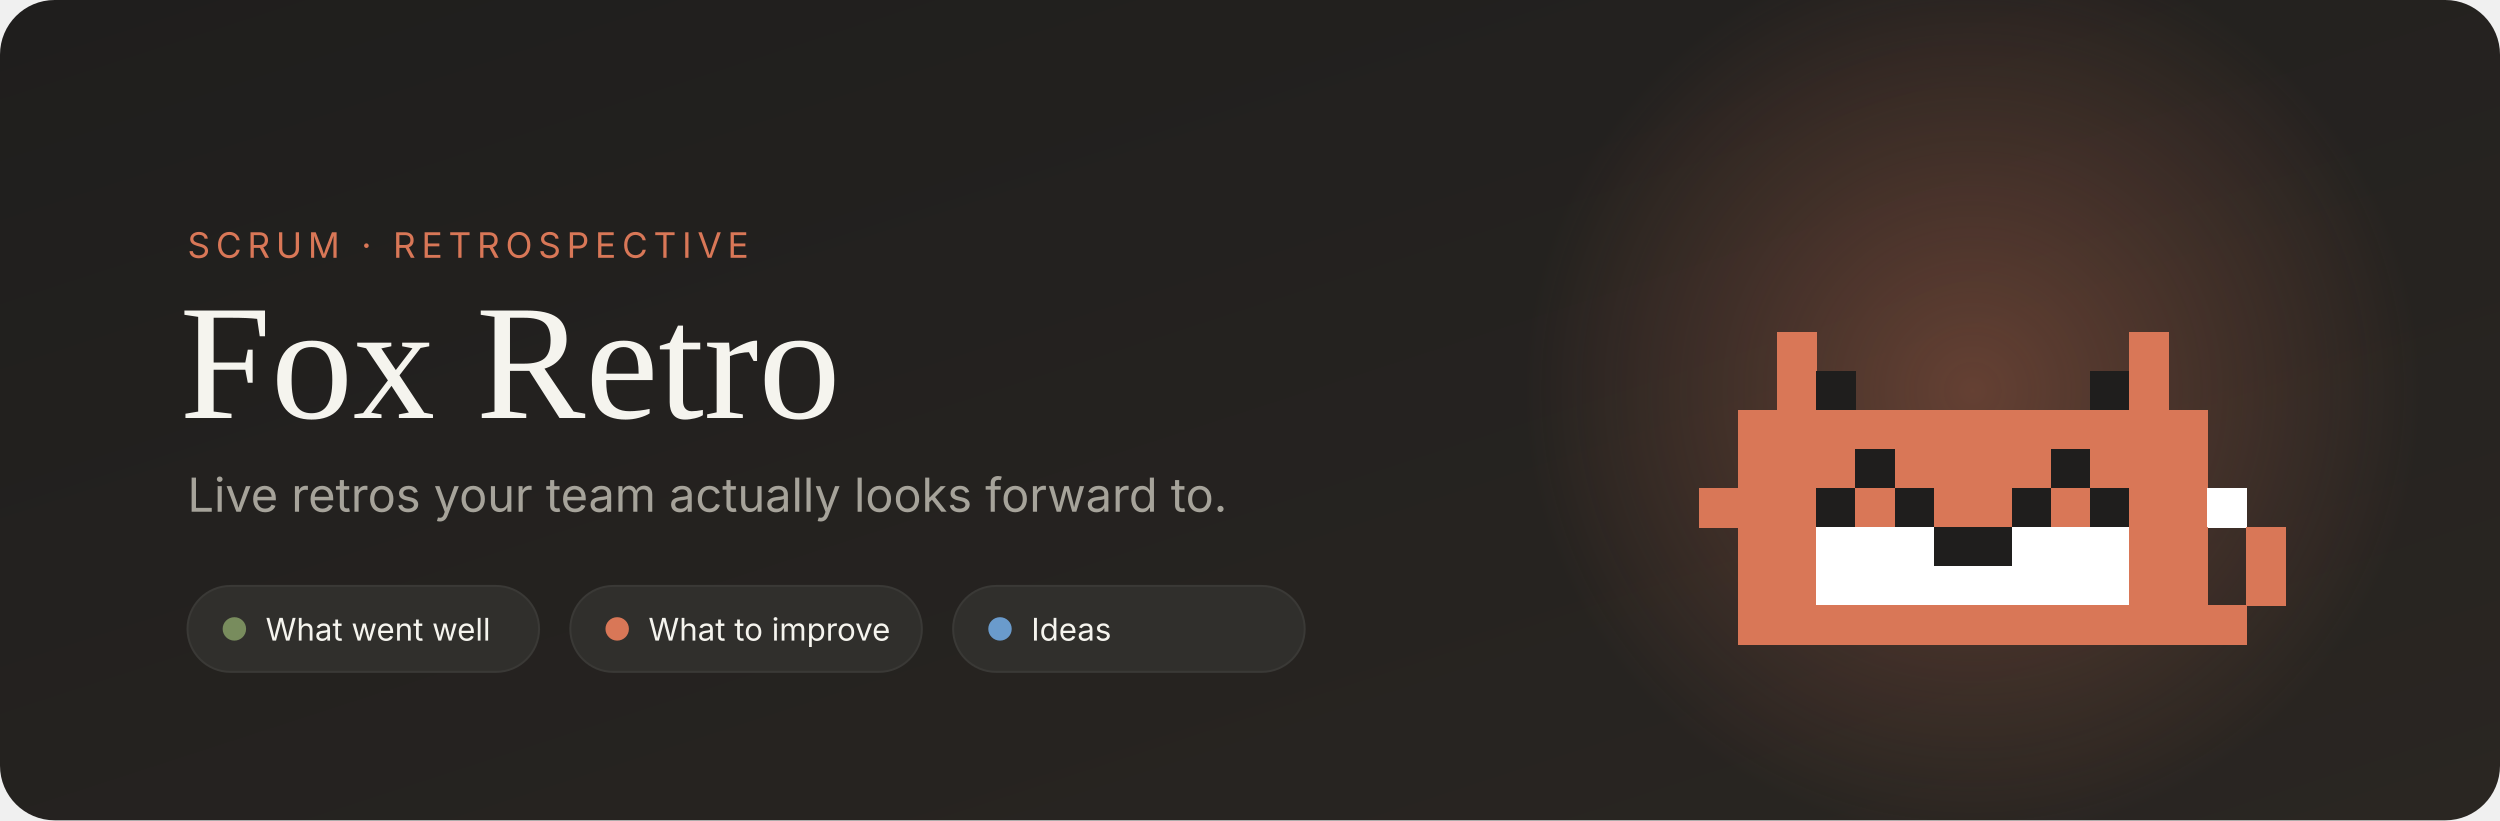
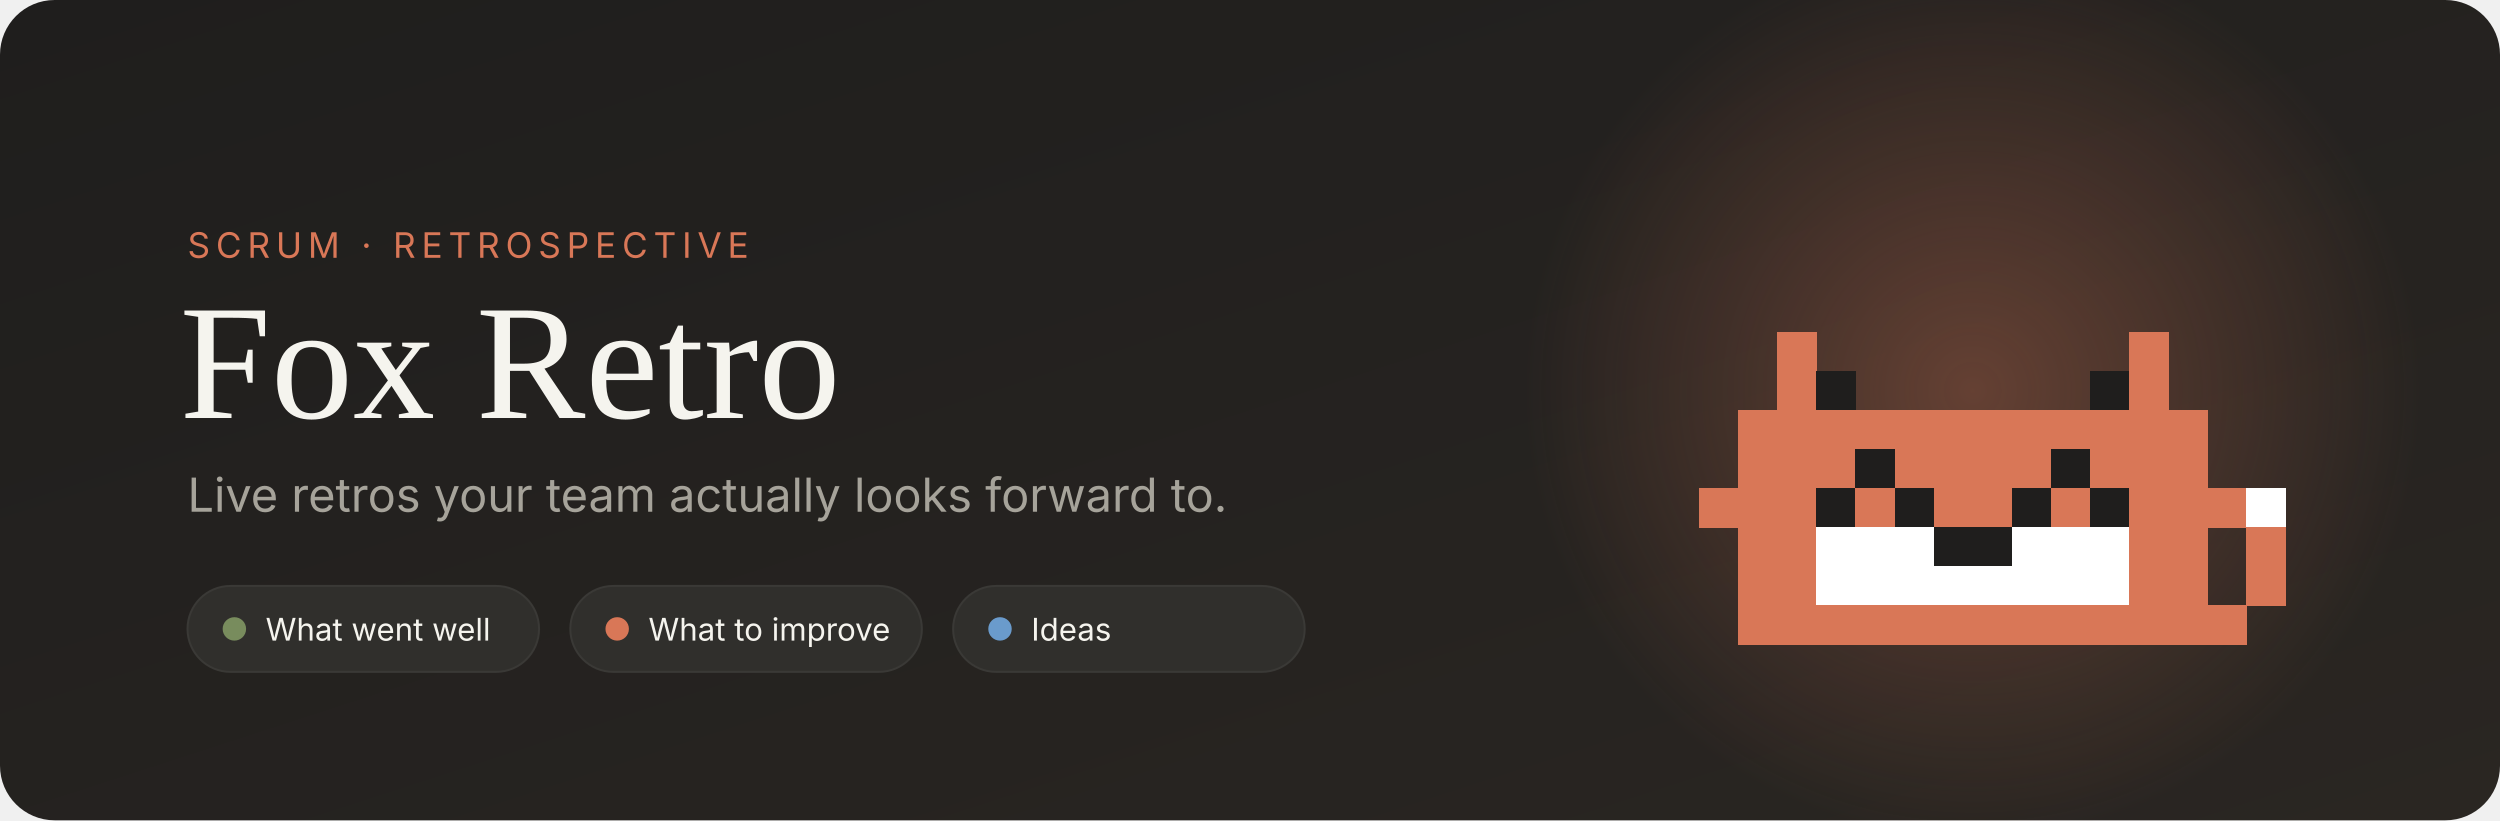
<svg xmlns="http://www.w3.org/2000/svg" width="1280" height="420" viewBox="0 0 1280 420">
  <defs>
    <linearGradient id="bg" x1="0" y1="0" x2="1" y2="1">
      <stop offset="0" stop-color="#1F1E1D" />
      <stop offset="1" stop-color="#2A2622" />
    </linearGradient>
    <radialGradient id="glow" cx="0.5" cy="0.5" r="0.5">
      <stop offset="0" stop-color="#D97757" stop-opacity="0.35" />
      <stop offset="1" stop-color="#D97757" stop-opacity="0" />
    </radialGradient>
  </defs>
  <rect width="1280" height="420" rx="28" fill="url(#bg)" />
  <circle cx="1010" cy="200" r="230" fill="url(#glow)" />
  <text x="96" y="132" font-family="Inter, Segoe UI, Helvetica, Arial, sans-serif" font-size="18" letter-spacing="3" fill="#D97757">SCRUM · RETROSPECTIVE</text>
  <text x="92" y="214" font-family="Georgia, 'Times New Roman', serif" font-size="84" fill="#F5F4EE">Fox Retro</text>
  <text x="96" y="262" font-family="Inter, Segoe UI, Helvetica, Arial, sans-serif" font-size="24" fill="#A6A39A">Live retros your team actually looks forward to.</text>
  <g transform="translate(96 300)">
    <rect width="180" height="44" rx="22" fill="#302F2C" stroke="#3A3936" />
    <circle cx="24" cy="22" r="6" fill="#788C5D" />
    <text x="40" y="28" font-family="Inter, Segoe UI, Helvetica, Arial, sans-serif" font-size="16" fill="#F5F4EE">What went well</text>
  </g>
  <g transform="translate(292 300)">
    <rect width="180" height="44" rx="22" fill="#302F2C" stroke="#3A3936" />
    <circle cx="24" cy="22" r="6" fill="#D97757" />
    <text x="40" y="28" font-family="Inter, Segoe UI, Helvetica, Arial, sans-serif" font-size="16" fill="#F5F4EE">What to improve</text>
  </g>
  <g transform="translate(488 300)">
    <rect width="180" height="44" rx="22" fill="#302F2C" stroke="#3A3936" />
    <circle cx="24" cy="22" r="6" fill="#6A9BCC" />
    <text x="40" y="28" font-family="Inter, Segoe UI, Helvetica, Arial, sans-serif" font-size="16" fill="#F5F4EE">Ideas</text>
  </g>
  <g transform="translate(850 90) scale(20)" shape-rendering="crispEdges">
    <g id="bdark0" display="inline">
      <rect x="3" y="4" width="1.02" height="1.02" fill="#D97757" />
      <rect x="12" y="4" width="1.02" height="1.02" fill="#D97757" />
      <rect x="3" y="5" width="1.02" height="1.02" fill="#D97757" />
      <rect x="4" y="5" width="1.02" height="1.02" fill="#1F1E1D" />
      <rect x="11" y="5" width="1.02" height="1.02" fill="#1F1E1D" />
      <rect x="12" y="5" width="1.02" height="1.02" fill="#D97757" />
      <rect x="2" y="6" width="1.02" height="1.02" fill="#D97757" />
      <rect x="3" y="6" width="1.02" height="1.02" fill="#D97757" />
      <rect x="4" y="6" width="1.02" height="1.02" fill="#D97757" />
      <rect x="5" y="6" width="1.02" height="1.02" fill="#D97757" />
      <rect x="6" y="6" width="1.02" height="1.02" fill="#D97757" />
      <rect x="7" y="6" width="1.02" height="1.02" fill="#D97757" />
      <rect x="8" y="6" width="1.02" height="1.02" fill="#D97757" />
      <rect x="9" y="6" width="1.02" height="1.02" fill="#D97757" />
      <rect x="10" y="6" width="1.02" height="1.02" fill="#D97757" />
      <rect x="11" y="6" width="1.02" height="1.02" fill="#D97757" />
      <rect x="12" y="6" width="1.02" height="1.02" fill="#D97757" />
      <rect x="13" y="6" width="1.02" height="1.02" fill="#D97757" />
      <rect x="2" y="7" width="1.02" height="1.02" fill="#D97757" />
      <rect x="3" y="7" width="1.02" height="1.02" fill="#D97757" />
      <rect x="4" y="7" width="1.02" height="1.02" fill="#D97757" />
      <rect x="5" y="7" width="1.02" height="1.02" fill="#1F1E1D" />
      <rect x="6" y="7" width="1.02" height="1.02" fill="#D97757" />
      <rect x="7" y="7" width="1.02" height="1.02" fill="#D97757" />
      <rect x="8" y="7" width="1.02" height="1.02" fill="#D97757" />
      <rect x="9" y="7" width="1.02" height="1.02" fill="#D97757" />
      <rect x="10" y="7" width="1.02" height="1.02" fill="#1F1E1D" />
      <rect x="11" y="7" width="1.02" height="1.02" fill="#D97757" />
      <rect x="12" y="7" width="1.02" height="1.02" fill="#D97757" />
      <rect x="13" y="7" width="1.02" height="1.02" fill="#D97757" />
      <rect x="1" y="8" width="1.02" height="1.02" fill="#D97757" />
      <rect x="2" y="8" width="1.02" height="1.02" fill="#D97757" />
      <rect x="3" y="8" width="1.02" height="1.02" fill="#D97757" />
      <rect x="4" y="8" width="1.02" height="1.02" fill="#1F1E1D" />
      <rect x="5" y="8" width="1.02" height="1.02" fill="#D97757" />
      <rect x="6" y="8" width="1.02" height="1.02" fill="#1F1E1D" />
      <rect x="7" y="8" width="1.02" height="1.02" fill="#D97757" />
      <rect x="8" y="8" width="1.02" height="1.02" fill="#D97757" />
      <rect x="9" y="8" width="1.02" height="1.02" fill="#1F1E1D" />
      <rect x="10" y="8" width="1.02" height="1.02" fill="#D97757" />
      <rect x="11" y="8" width="1.02" height="1.02" fill="#1F1E1D" />
      <rect x="12" y="8" width="1.02" height="1.02" fill="#D97757" />
      <rect x="13" y="8" width="1.02" height="1.02" fill="#D97757" />
-       <rect x="14" y="8" width="1.02" height="1.02" fill="#FFFFFF" />
+       <rect x="14" y="8" width="1.02" height="1.02" fill="#D97757" />
+       <rect x="15" y="8" width="1.02" height="1.02" fill="#FFFFFF" />
      <rect x="2" y="9" width="1.02" height="1.02" fill="#D97757" />
      <rect x="3" y="9" width="1.02" height="1.02" fill="#D97757" />
      <rect x="4" y="9" width="1.02" height="1.02" fill="#FFFFFF" />
      <rect x="5" y="9" width="1.02" height="1.02" fill="#FFFFFF" />
      <rect x="6" y="9" width="1.02" height="1.02" fill="#FFFFFF" />
      <rect x="7" y="9" width="1.02" height="1.02" fill="#1F1E1D" />
      <rect x="8" y="9" width="1.02" height="1.02" fill="#1F1E1D" />
      <rect x="9" y="9" width="1.02" height="1.02" fill="#FFFFFF" />
      <rect x="10" y="9" width="1.02" height="1.02" fill="#FFFFFF" />
      <rect x="11" y="9" width="1.02" height="1.02" fill="#FFFFFF" />
      <rect x="12" y="9" width="1.02" height="1.02" fill="#D97757" />
      <rect x="13" y="9" width="1.02" height="1.02" fill="#D97757" />
      <rect x="15" y="9" width="1.02" height="1.02" fill="#D97757" />
      <rect x="2" y="10" width="1.02" height="1.02" fill="#D97757" />
      <rect x="3" y="10" width="1.02" height="1.02" fill="#D97757" />
      <rect x="4" y="10" width="1.02" height="1.02" fill="#FFFFFF" />
      <rect x="5" y="10" width="1.02" height="1.02" fill="#FFFFFF" />
      <rect x="6" y="10" width="1.02" height="1.02" fill="#FFFFFF" />
      <rect x="7" y="10" width="1.02" height="1.02" fill="#FFFFFF" />
      <rect x="8" y="10" width="1.02" height="1.02" fill="#FFFFFF" />
      <rect x="9" y="10" width="1.02" height="1.02" fill="#FFFFFF" />
      <rect x="10" y="10" width="1.02" height="1.02" fill="#FFFFFF" />
      <rect x="11" y="10" width="1.02" height="1.02" fill="#FFFFFF" />
      <rect x="12" y="10" width="1.02" height="1.02" fill="#D97757" />
      <rect x="13" y="10" width="1.02" height="1.02" fill="#D97757" />
      <rect x="15" y="10" width="1.02" height="1.02" fill="#D97757" />
      <rect x="2" y="11" width="1.02" height="1.02" fill="#D97757" />
      <rect x="3" y="11" width="1.02" height="1.02" fill="#D97757" />
      <rect x="4" y="11" width="1.02" height="1.02" fill="#D97757" />
      <rect x="5" y="11" width="1.02" height="1.02" fill="#D97757" />
      <rect x="6" y="11" width="1.02" height="1.02" fill="#D97757" />
      <rect x="7" y="11" width="1.02" height="1.02" fill="#D97757" />
      <rect x="8" y="11" width="1.02" height="1.02" fill="#D97757" />
      <rect x="9" y="11" width="1.02" height="1.02" fill="#D97757" />
      <rect x="10" y="11" width="1.02" height="1.02" fill="#D97757" />
      <rect x="11" y="11" width="1.02" height="1.02" fill="#D97757" />
      <rect x="12" y="11" width="1.02" height="1.02" fill="#D97757" />
      <rect x="13" y="11" width="1.02" height="1.02" fill="#D97757" />
      <rect x="14" y="11" width="1.02" height="1.02" fill="#D97757" />
      <animate attributeName="display" dur="0.6s" repeatCount="indefinite" calcMode="discrete" keyTimes="0;0.167;0.333;0.5;0.667;0.833;1" values="inline;none;none;none;none;none;inline" />
    </g>
    <g id="bdark1" display="none">
      <rect x="1" y="0" width="1.02" height="1.02" fill="#FFFFFF" />
      <rect x="15" y="0" width="1.02" height="1.02" fill="#FFFFFF" />
      <rect x="0" y="1" width="1.02" height="1.02" fill="#FFFFFF" />
      <rect x="3" y="1" width="1.02" height="1.02" fill="#D97757" />
      <rect x="12" y="1" width="1.02" height="1.02" fill="#D97757" />
      <rect x="3" y="2" width="1.02" height="1.02" fill="#D97757" />
      <rect x="4" y="2" width="1.02" height="1.02" fill="#1F1E1D" />
      <rect x="11" y="2" width="1.02" height="1.02" fill="#1F1E1D" />
      <rect x="12" y="2" width="1.02" height="1.02" fill="#D97757" />
      <rect x="1" y="3" width="1.02" height="1.02" fill="#D97757" />
      <rect x="3" y="3" width="1.02" height="1.02" fill="#D97757" />
      <rect x="4" y="3" width="1.02" height="1.02" fill="#D97757" />
      <rect x="5" y="3" width="1.02" height="1.02" fill="#D97757" />
      <rect x="6" y="3" width="1.02" height="1.02" fill="#D97757" />
      <rect x="7" y="3" width="1.02" height="1.02" fill="#D97757" />
      <rect x="8" y="3" width="1.02" height="1.02" fill="#D97757" />
      <rect x="9" y="3" width="1.02" height="1.02" fill="#D97757" />
      <rect x="10" y="3" width="1.02" height="1.02" fill="#D97757" />
      <rect x="11" y="3" width="1.02" height="1.02" fill="#D97757" />
      <rect x="12" y="3" width="1.02" height="1.02" fill="#D97757" />
      <rect x="14" y="3" width="1.02" height="1.02" fill="#D97757" />
      <rect x="1" y="4" width="1.02" height="1.02" fill="#D97757" />
      <rect x="3" y="4" width="1.02" height="1.02" fill="#D97757" />
      <rect x="4" y="4" width="1.02" height="1.02" fill="#D97757" />
      <rect x="5" y="4" width="1.02" height="1.02" fill="#D97757" />
      <rect x="6" y="4" width="1.02" height="1.02" fill="#D97757" />
      <rect x="7" y="4" width="1.02" height="1.02" fill="#D97757" />
      <rect x="8" y="4" width="1.02" height="1.02" fill="#D97757" />
      <rect x="9" y="4" width="1.02" height="1.02" fill="#D97757" />
      <rect x="10" y="4" width="1.02" height="1.02" fill="#D97757" />
      <rect x="11" y="4" width="1.02" height="1.02" fill="#D97757" />
      <rect x="12" y="4" width="1.02" height="1.02" fill="#D97757" />
      <rect x="14" y="4" width="1.02" height="1.02" fill="#D97757" />
      <rect x="2" y="5" width="1.02" height="1.02" fill="#D97757" />
      <rect x="3" y="5" width="1.02" height="1.02" fill="#D97757" />
      <rect x="4" y="5" width="1.02" height="1.02" fill="#D97757" />
      <rect x="5" y="5" width="1.02" height="1.02" fill="#1F1E1D" />
      <rect x="6" y="5" width="1.02" height="1.02" fill="#D97757" />
      <rect x="7" y="5" width="1.02" height="1.02" fill="#D97757" />
      <rect x="8" y="5" width="1.02" height="1.02" fill="#D97757" />
      <rect x="9" y="5" width="1.02" height="1.02" fill="#D97757" />
      <rect x="10" y="5" width="1.02" height="1.02" fill="#1F1E1D" />
      <rect x="11" y="5" width="1.02" height="1.02" fill="#D97757" />
      <rect x="12" y="5" width="1.02" height="1.02" fill="#D97757" />
      <rect x="13" y="5" width="1.02" height="1.02" fill="#D97757" />
      <rect x="3" y="6" width="1.02" height="1.02" fill="#D97757" />
      <rect x="4" y="6" width="1.02" height="1.02" fill="#1F1E1D" />
      <rect x="5" y="6" width="1.02" height="1.02" fill="#D97757" />
      <rect x="6" y="6" width="1.02" height="1.02" fill="#1F1E1D" />
      <rect x="7" y="6" width="1.02" height="1.02" fill="#D97757" />
      <rect x="8" y="6" width="1.02" height="1.02" fill="#D97757" />
      <rect x="9" y="6" width="1.02" height="1.02" fill="#1F1E1D" />
      <rect x="10" y="6" width="1.02" height="1.02" fill="#D97757" />
      <rect x="11" y="6" width="1.02" height="1.02" fill="#1F1E1D" />
      <rect x="12" y="6" width="1.02" height="1.02" fill="#D97757" />
-       <rect x="14" y="6" width="1.02" height="1.02" fill="#FFFFFF" />
+       <rect x="15" y="6" width="1.02" height="1.02" fill="#FFFFFF" />
      <rect x="3" y="7" width="1.02" height="1.02" fill="#D97757" />
      <rect x="4" y="7" width="1.02" height="1.02" fill="#FFFFFF" />
      <rect x="5" y="7" width="1.02" height="1.02" fill="#FFFFFF" />
      <rect x="6" y="7" width="1.02" height="1.02" fill="#FFFFFF" />
      <rect x="7" y="7" width="1.02" height="1.02" fill="#1F1E1D" />
      <rect x="8" y="7" width="1.02" height="1.02" fill="#1F1E1D" />
      <rect x="9" y="7" width="1.02" height="1.02" fill="#FFFFFF" />
      <rect x="10" y="7" width="1.02" height="1.02" fill="#FFFFFF" />
      <rect x="11" y="7" width="1.02" height="1.02" fill="#FFFFFF" />
      <rect x="12" y="7" width="1.02" height="1.02" fill="#D97757" />
      <rect x="15" y="7" width="1.02" height="1.02" fill="#D97757" />
      <rect x="3" y="8" width="1.02" height="1.02" fill="#D97757" />
      <rect x="4" y="8" width="1.02" height="1.02" fill="#FFFFFF" />
      <rect x="5" y="8" width="1.02" height="1.02" fill="#FFFFFF" />
      <rect x="6" y="8" width="1.02" height="1.02" fill="#FFFFFF" />
      <rect x="7" y="8" width="1.02" height="1.02" fill="#FFFFFF" />
      <rect x="8" y="8" width="1.02" height="1.02" fill="#FFFFFF" />
      <rect x="9" y="8" width="1.02" height="1.02" fill="#FFFFFF" />
      <rect x="10" y="8" width="1.02" height="1.02" fill="#FFFFFF" />
      <rect x="11" y="8" width="1.02" height="1.02" fill="#FFFFFF" />
      <rect x="12" y="8" width="1.02" height="1.02" fill="#D97757" />
      <rect x="15" y="8" width="1.02" height="1.02" fill="#D97757" />
      <rect x="3" y="9" width="1.02" height="1.02" fill="#D97757" />
      <rect x="4" y="9" width="1.02" height="1.02" fill="#D97757" />
      <rect x="5" y="9" width="1.02" height="1.02" fill="#D97757" />
      <rect x="6" y="9" width="1.02" height="1.02" fill="#D97757" />
      <rect x="7" y="9" width="1.02" height="1.02" fill="#D97757" />
      <rect x="8" y="9" width="1.02" height="1.02" fill="#D97757" />
      <rect x="9" y="9" width="1.02" height="1.02" fill="#D97757" />
      <rect x="10" y="9" width="1.02" height="1.02" fill="#D97757" />
      <rect x="11" y="9" width="1.02" height="1.02" fill="#D97757" />
      <rect x="12" y="9" width="1.02" height="1.02" fill="#D97757" />
      <rect x="13" y="9" width="1.02" height="1.02" fill="#D97757" />
      <rect x="14" y="9" width="1.02" height="1.02" fill="#D97757" />
      <animate attributeName="display" dur="0.6s" repeatCount="indefinite" calcMode="discrete" keyTimes="0;0.167;0.333;0.5;0.667;0.833;1" values="none;inline;none;none;none;none;none" />
    </g>
    <g id="bdark2" display="none">
      <rect x="3" y="0" width="1.02" height="1.02" fill="#D97757" />
      <rect x="12" y="0" width="1.02" height="1.02" fill="#D97757" />
      <rect x="3" y="1" width="1.02" height="1.02" fill="#D97757" />
      <rect x="4" y="1" width="1.02" height="1.02" fill="#1F1E1D" />
      <rect x="11" y="1" width="1.02" height="1.02" fill="#1F1E1D" />
      <rect x="12" y="1" width="1.02" height="1.02" fill="#D97757" />
      <rect x="1" y="2" width="1.02" height="1.02" fill="#D97757" />
      <rect x="3" y="2" width="1.02" height="1.02" fill="#D97757" />
      <rect x="4" y="2" width="1.02" height="1.02" fill="#D97757" />
      <rect x="5" y="2" width="1.02" height="1.02" fill="#D97757" />
      <rect x="6" y="2" width="1.02" height="1.02" fill="#D97757" />
      <rect x="7" y="2" width="1.02" height="1.02" fill="#D97757" />
      <rect x="8" y="2" width="1.02" height="1.02" fill="#D97757" />
      <rect x="9" y="2" width="1.02" height="1.02" fill="#D97757" />
      <rect x="10" y="2" width="1.02" height="1.02" fill="#D97757" />
      <rect x="11" y="2" width="1.02" height="1.02" fill="#D97757" />
      <rect x="12" y="2" width="1.02" height="1.02" fill="#D97757" />
      <rect x="14" y="2" width="1.02" height="1.02" fill="#D97757" />
      <rect x="1" y="3" width="1.02" height="1.02" fill="#D97757" />
      <rect x="3" y="3" width="1.02" height="1.02" fill="#D97757" />
      <rect x="4" y="3" width="1.02" height="1.02" fill="#D97757" />
      <rect x="5" y="3" width="1.02" height="1.02" fill="#D97757" />
      <rect x="6" y="3" width="1.02" height="1.02" fill="#D97757" />
      <rect x="7" y="3" width="1.02" height="1.02" fill="#D97757" />
      <rect x="8" y="3" width="1.02" height="1.02" fill="#D97757" />
      <rect x="9" y="3" width="1.02" height="1.02" fill="#D97757" />
      <rect x="10" y="3" width="1.02" height="1.02" fill="#D97757" />
      <rect x="11" y="3" width="1.02" height="1.02" fill="#D97757" />
      <rect x="12" y="3" width="1.02" height="1.02" fill="#D97757" />
      <rect x="14" y="3" width="1.02" height="1.02" fill="#D97757" />
      <rect x="2" y="4" width="1.02" height="1.02" fill="#D97757" />
      <rect x="3" y="4" width="1.02" height="1.02" fill="#D97757" />
      <rect x="4" y="4" width="1.02" height="1.02" fill="#D97757" />
      <rect x="5" y="4" width="1.02" height="1.02" fill="#1F1E1D" />
      <rect x="6" y="4" width="1.02" height="1.02" fill="#D97757" />
      <rect x="7" y="4" width="1.02" height="1.02" fill="#D97757" />
      <rect x="8" y="4" width="1.02" height="1.02" fill="#D97757" />
      <rect x="9" y="4" width="1.02" height="1.02" fill="#D97757" />
      <rect x="10" y="4" width="1.02" height="1.02" fill="#1F1E1D" />
      <rect x="11" y="4" width="1.02" height="1.02" fill="#D97757" />
      <rect x="12" y="4" width="1.02" height="1.02" fill="#D97757" />
      <rect x="13" y="4" width="1.02" height="1.02" fill="#D97757" />
      <rect x="3" y="5" width="1.02" height="1.02" fill="#D97757" />
      <rect x="4" y="5" width="1.02" height="1.02" fill="#1F1E1D" />
      <rect x="5" y="5" width="1.02" height="1.02" fill="#D97757" />
      <rect x="6" y="5" width="1.02" height="1.02" fill="#1F1E1D" />
      <rect x="7" y="5" width="1.02" height="1.02" fill="#D97757" />
      <rect x="8" y="5" width="1.02" height="1.02" fill="#D97757" />
      <rect x="9" y="5" width="1.02" height="1.02" fill="#1F1E1D" />
      <rect x="10" y="5" width="1.02" height="1.02" fill="#D97757" />
      <rect x="11" y="5" width="1.02" height="1.02" fill="#1F1E1D" />
      <rect x="12" y="5" width="1.02" height="1.02" fill="#D97757" />
-       <rect x="14" y="5" width="1.02" height="1.02" fill="#FFFFFF" />
+       <rect x="15" y="5" width="1.02" height="1.02" fill="#FFFFFF" />
      <rect x="3" y="6" width="1.02" height="1.02" fill="#D97757" />
      <rect x="4" y="6" width="1.02" height="1.02" fill="#FFFFFF" />
      <rect x="5" y="6" width="1.02" height="1.02" fill="#FFFFFF" />
      <rect x="6" y="6" width="1.02" height="1.02" fill="#FFFFFF" />
      <rect x="7" y="6" width="1.02" height="1.02" fill="#1F1E1D" />
      <rect x="8" y="6" width="1.02" height="1.02" fill="#1F1E1D" />
      <rect x="9" y="6" width="1.02" height="1.02" fill="#FFFFFF" />
      <rect x="10" y="6" width="1.02" height="1.02" fill="#FFFFFF" />
      <rect x="11" y="6" width="1.02" height="1.02" fill="#FFFFFF" />
      <rect x="12" y="6" width="1.02" height="1.02" fill="#D97757" />
      <rect x="15" y="6" width="1.02" height="1.02" fill="#D97757" />
      <rect x="3" y="7" width="1.02" height="1.02" fill="#D97757" />
      <rect x="4" y="7" width="1.02" height="1.02" fill="#FFFFFF" />
      <rect x="5" y="7" width="1.02" height="1.02" fill="#FFFFFF" />
      <rect x="6" y="7" width="1.02" height="1.02" fill="#FFFFFF" />
      <rect x="7" y="7" width="1.02" height="1.02" fill="#FFFFFF" />
      <rect x="8" y="7" width="1.02" height="1.02" fill="#FFFFFF" />
      <rect x="9" y="7" width="1.02" height="1.02" fill="#FFFFFF" />
      <rect x="10" y="7" width="1.02" height="1.02" fill="#FFFFFF" />
      <rect x="11" y="7" width="1.02" height="1.02" fill="#FFFFFF" />
      <rect x="12" y="7" width="1.02" height="1.02" fill="#D97757" />
      <rect x="15" y="7" width="1.02" height="1.02" fill="#D97757" />
      <rect x="3" y="8" width="1.02" height="1.02" fill="#D97757" />
      <rect x="4" y="8" width="1.02" height="1.02" fill="#D97757" />
      <rect x="5" y="8" width="1.02" height="1.02" fill="#D97757" />
      <rect x="6" y="8" width="1.02" height="1.02" fill="#D97757" />
      <rect x="7" y="8" width="1.02" height="1.02" fill="#D97757" />
      <rect x="8" y="8" width="1.02" height="1.02" fill="#D97757" />
      <rect x="9" y="8" width="1.02" height="1.02" fill="#D97757" />
      <rect x="10" y="8" width="1.02" height="1.02" fill="#D97757" />
      <rect x="11" y="8" width="1.02" height="1.02" fill="#D97757" />
      <rect x="12" y="8" width="1.02" height="1.02" fill="#D97757" />
      <rect x="13" y="8" width="1.02" height="1.02" fill="#D97757" />
      <rect x="14" y="8" width="1.02" height="1.02" fill="#D97757" />
      <animate attributeName="display" dur="0.6s" repeatCount="indefinite" calcMode="discrete" keyTimes="0;0.167;0.333;0.5;0.667;0.833;1" values="none;none;inline;none;none;none;none" />
    </g>
    <g id="bdark3" display="none">
      <rect x="1" y="0" width="1.02" height="1.02" fill="#FFFFFF" />
      <rect x="15" y="0" width="1.02" height="1.02" fill="#FFFFFF" />
      <rect x="0" y="1" width="1.02" height="1.02" fill="#FFFFFF" />
      <rect x="3" y="1" width="1.02" height="1.02" fill="#D97757" />
      <rect x="12" y="1" width="1.02" height="1.02" fill="#D97757" />
      <rect x="3" y="2" width="1.02" height="1.02" fill="#D97757" />
      <rect x="4" y="2" width="1.02" height="1.02" fill="#1F1E1D" />
      <rect x="11" y="2" width="1.02" height="1.02" fill="#1F1E1D" />
      <rect x="12" y="2" width="1.02" height="1.02" fill="#D97757" />
      <rect x="1" y="3" width="1.02" height="1.02" fill="#D97757" />
      <rect x="3" y="3" width="1.02" height="1.02" fill="#D97757" />
      <rect x="4" y="3" width="1.02" height="1.02" fill="#D97757" />
      <rect x="5" y="3" width="1.02" height="1.02" fill="#D97757" />
      <rect x="6" y="3" width="1.02" height="1.02" fill="#D97757" />
      <rect x="7" y="3" width="1.02" height="1.02" fill="#D97757" />
      <rect x="8" y="3" width="1.02" height="1.02" fill="#D97757" />
      <rect x="9" y="3" width="1.02" height="1.02" fill="#D97757" />
      <rect x="10" y="3" width="1.02" height="1.02" fill="#D97757" />
      <rect x="11" y="3" width="1.02" height="1.02" fill="#D97757" />
      <rect x="12" y="3" width="1.02" height="1.02" fill="#D97757" />
      <rect x="14" y="3" width="1.02" height="1.02" fill="#D97757" />
      <rect x="1" y="4" width="1.02" height="1.02" fill="#D97757" />
      <rect x="3" y="4" width="1.02" height="1.02" fill="#D97757" />
      <rect x="4" y="4" width="1.02" height="1.02" fill="#D97757" />
      <rect x="5" y="4" width="1.02" height="1.02" fill="#D97757" />
      <rect x="6" y="4" width="1.02" height="1.02" fill="#D97757" />
      <rect x="7" y="4" width="1.02" height="1.02" fill="#D97757" />
      <rect x="8" y="4" width="1.02" height="1.02" fill="#D97757" />
      <rect x="9" y="4" width="1.02" height="1.02" fill="#D97757" />
      <rect x="10" y="4" width="1.02" height="1.02" fill="#D97757" />
      <rect x="11" y="4" width="1.02" height="1.02" fill="#D97757" />
      <rect x="12" y="4" width="1.02" height="1.02" fill="#D97757" />
      <rect x="14" y="4" width="1.02" height="1.02" fill="#D97757" />
      <rect x="2" y="5" width="1.02" height="1.02" fill="#D97757" />
      <rect x="3" y="5" width="1.02" height="1.02" fill="#D97757" />
      <rect x="4" y="5" width="1.02" height="1.02" fill="#D97757" />
      <rect x="5" y="5" width="1.02" height="1.02" fill="#1F1E1D" />
      <rect x="6" y="5" width="1.02" height="1.02" fill="#D97757" />
      <rect x="7" y="5" width="1.02" height="1.02" fill="#D97757" />
      <rect x="8" y="5" width="1.02" height="1.02" fill="#D97757" />
      <rect x="9" y="5" width="1.02" height="1.02" fill="#D97757" />
      <rect x="10" y="5" width="1.02" height="1.02" fill="#1F1E1D" />
      <rect x="11" y="5" width="1.02" height="1.02" fill="#D97757" />
      <rect x="12" y="5" width="1.02" height="1.02" fill="#D97757" />
      <rect x="13" y="5" width="1.02" height="1.02" fill="#D97757" />
      <rect x="3" y="6" width="1.02" height="1.02" fill="#D97757" />
      <rect x="4" y="6" width="1.02" height="1.02" fill="#1F1E1D" />
      <rect x="5" y="6" width="1.02" height="1.02" fill="#D97757" />
      <rect x="6" y="6" width="1.02" height="1.02" fill="#1F1E1D" />
      <rect x="7" y="6" width="1.02" height="1.02" fill="#D97757" />
      <rect x="8" y="6" width="1.02" height="1.02" fill="#D97757" />
      <rect x="9" y="6" width="1.02" height="1.02" fill="#1F1E1D" />
      <rect x="10" y="6" width="1.02" height="1.02" fill="#D97757" />
      <rect x="11" y="6" width="1.02" height="1.02" fill="#1F1E1D" />
      <rect x="12" y="6" width="1.02" height="1.02" fill="#D97757" />
-       <rect x="14" y="6" width="1.02" height="1.02" fill="#FFFFFF" />
+       <rect x="15" y="6" width="1.02" height="1.02" fill="#FFFFFF" />
      <rect x="3" y="7" width="1.02" height="1.02" fill="#D97757" />
      <rect x="4" y="7" width="1.02" height="1.02" fill="#FFFFFF" />
      <rect x="5" y="7" width="1.02" height="1.02" fill="#FFFFFF" />
      <rect x="6" y="7" width="1.02" height="1.02" fill="#FFFFFF" />
      <rect x="7" y="7" width="1.02" height="1.02" fill="#1F1E1D" />
      <rect x="8" y="7" width="1.02" height="1.02" fill="#1F1E1D" />
      <rect x="9" y="7" width="1.02" height="1.02" fill="#FFFFFF" />
      <rect x="10" y="7" width="1.02" height="1.02" fill="#FFFFFF" />
      <rect x="11" y="7" width="1.02" height="1.02" fill="#FFFFFF" />
      <rect x="12" y="7" width="1.02" height="1.02" fill="#D97757" />
      <rect x="15" y="7" width="1.02" height="1.02" fill="#D97757" />
      <rect x="3" y="8" width="1.02" height="1.02" fill="#D97757" />
      <rect x="4" y="8" width="1.02" height="1.02" fill="#FFFFFF" />
      <rect x="5" y="8" width="1.02" height="1.02" fill="#FFFFFF" />
      <rect x="6" y="8" width="1.02" height="1.02" fill="#FFFFFF" />
      <rect x="7" y="8" width="1.02" height="1.02" fill="#FFFFFF" />
      <rect x="8" y="8" width="1.02" height="1.02" fill="#FFFFFF" />
      <rect x="9" y="8" width="1.02" height="1.02" fill="#FFFFFF" />
      <rect x="10" y="8" width="1.02" height="1.02" fill="#FFFFFF" />
      <rect x="11" y="8" width="1.02" height="1.02" fill="#FFFFFF" />
      <rect x="12" y="8" width="1.02" height="1.02" fill="#D97757" />
      <rect x="15" y="8" width="1.02" height="1.02" fill="#D97757" />
      <rect x="3" y="9" width="1.02" height="1.02" fill="#D97757" />
      <rect x="4" y="9" width="1.02" height="1.02" fill="#D97757" />
      <rect x="5" y="9" width="1.02" height="1.02" fill="#D97757" />
      <rect x="6" y="9" width="1.02" height="1.02" fill="#D97757" />
      <rect x="7" y="9" width="1.02" height="1.02" fill="#D97757" />
      <rect x="8" y="9" width="1.02" height="1.02" fill="#D97757" />
      <rect x="9" y="9" width="1.02" height="1.02" fill="#D97757" />
      <rect x="10" y="9" width="1.02" height="1.02" fill="#D97757" />
      <rect x="11" y="9" width="1.02" height="1.02" fill="#D97757" />
      <rect x="12" y="9" width="1.02" height="1.02" fill="#D97757" />
      <rect x="13" y="9" width="1.02" height="1.02" fill="#D97757" />
      <rect x="14" y="9" width="1.02" height="1.02" fill="#D97757" />
      <animate attributeName="display" dur="0.6s" repeatCount="indefinite" calcMode="discrete" keyTimes="0;0.167;0.333;0.5;0.667;0.833;1" values="none;none;none;inline;none;none;none" />
    </g>
    <g id="bdark4" display="none">
      <rect x="3" y="4" width="1.02" height="1.02" fill="#D97757" />
      <rect x="12" y="4" width="1.02" height="1.02" fill="#D97757" />
      <rect x="3" y="5" width="1.02" height="1.02" fill="#D97757" />
      <rect x="4" y="5" width="1.02" height="1.02" fill="#1F1E1D" />
      <rect x="11" y="5" width="1.02" height="1.02" fill="#1F1E1D" />
      <rect x="12" y="5" width="1.02" height="1.02" fill="#D97757" />
      <rect x="2" y="6" width="1.02" height="1.02" fill="#D97757" />
      <rect x="3" y="6" width="1.02" height="1.02" fill="#D97757" />
      <rect x="4" y="6" width="1.02" height="1.02" fill="#D97757" />
      <rect x="5" y="6" width="1.02" height="1.02" fill="#D97757" />
      <rect x="6" y="6" width="1.02" height="1.02" fill="#D97757" />
      <rect x="7" y="6" width="1.02" height="1.02" fill="#D97757" />
      <rect x="8" y="6" width="1.02" height="1.02" fill="#D97757" />
      <rect x="9" y="6" width="1.02" height="1.02" fill="#D97757" />
      <rect x="10" y="6" width="1.02" height="1.02" fill="#D97757" />
      <rect x="11" y="6" width="1.02" height="1.02" fill="#D97757" />
      <rect x="12" y="6" width="1.02" height="1.02" fill="#D97757" />
      <rect x="13" y="6" width="1.02" height="1.02" fill="#D97757" />
      <rect x="2" y="7" width="1.02" height="1.02" fill="#D97757" />
      <rect x="3" y="7" width="1.02" height="1.02" fill="#D97757" />
      <rect x="4" y="7" width="1.02" height="1.02" fill="#D97757" />
      <rect x="5" y="7" width="1.02" height="1.02" fill="#1F1E1D" />
      <rect x="6" y="7" width="1.02" height="1.02" fill="#D97757" />
      <rect x="7" y="7" width="1.02" height="1.02" fill="#D97757" />
      <rect x="8" y="7" width="1.02" height="1.02" fill="#D97757" />
      <rect x="9" y="7" width="1.02" height="1.02" fill="#D97757" />
      <rect x="10" y="7" width="1.02" height="1.02" fill="#1F1E1D" />
      <rect x="11" y="7" width="1.02" height="1.02" fill="#D97757" />
      <rect x="12" y="7" width="1.02" height="1.02" fill="#D97757" />
      <rect x="13" y="7" width="1.02" height="1.02" fill="#D97757" />
      <rect x="1" y="8" width="1.02" height="1.02" fill="#D97757" />
      <rect x="2" y="8" width="1.02" height="1.02" fill="#D97757" />
      <rect x="3" y="8" width="1.02" height="1.02" fill="#D97757" />
      <rect x="4" y="8" width="1.02" height="1.02" fill="#1F1E1D" />
      <rect x="5" y="8" width="1.02" height="1.02" fill="#D97757" />
      <rect x="6" y="8" width="1.02" height="1.02" fill="#1F1E1D" />
      <rect x="7" y="8" width="1.02" height="1.02" fill="#D97757" />
      <rect x="8" y="8" width="1.02" height="1.02" fill="#D97757" />
      <rect x="9" y="8" width="1.02" height="1.02" fill="#1F1E1D" />
      <rect x="10" y="8" width="1.02" height="1.02" fill="#D97757" />
      <rect x="11" y="8" width="1.02" height="1.02" fill="#1F1E1D" />
      <rect x="12" y="8" width="1.02" height="1.02" fill="#D97757" />
      <rect x="13" y="8" width="1.02" height="1.02" fill="#D97757" />
      <rect x="14" y="8" width="1.02" height="1.02" fill="#D97757" />
      <rect x="2" y="9" width="1.02" height="1.02" fill="#D97757" />
      <rect x="3" y="9" width="1.02" height="1.02" fill="#D97757" />
      <rect x="4" y="9" width="1.02" height="1.02" fill="#FFFFFF" />
      <rect x="5" y="9" width="1.02" height="1.02" fill="#FFFFFF" />
      <rect x="6" y="9" width="1.02" height="1.02" fill="#FFFFFF" />
      <rect x="7" y="9" width="1.02" height="1.02" fill="#1F1E1D" />
      <rect x="8" y="9" width="1.02" height="1.02" fill="#1F1E1D" />
      <rect x="9" y="9" width="1.02" height="1.02" fill="#FFFFFF" />
      <rect x="10" y="9" width="1.02" height="1.02" fill="#FFFFFF" />
      <rect x="11" y="9" width="1.02" height="1.02" fill="#FFFFFF" />
      <rect x="12" y="9" width="1.02" height="1.02" fill="#D97757" />
      <rect x="13" y="9" width="1.02" height="1.02" fill="#D97757" />
      <rect x="2" y="10" width="1.02" height="1.02" fill="#D97757" />
      <rect x="3" y="10" width="1.02" height="1.02" fill="#D97757" />
      <rect x="4" y="10" width="1.02" height="1.02" fill="#FFFFFF" />
      <rect x="5" y="10" width="1.02" height="1.02" fill="#FFFFFF" />
      <rect x="6" y="10" width="1.02" height="1.02" fill="#FFFFFF" />
      <rect x="7" y="10" width="1.02" height="1.02" fill="#FFFFFF" />
      <rect x="8" y="10" width="1.02" height="1.02" fill="#FFFFFF" />
      <rect x="9" y="10" width="1.02" height="1.02" fill="#FFFFFF" />
      <rect x="10" y="10" width="1.02" height="1.02" fill="#FFFFFF" />
      <rect x="11" y="10" width="1.02" height="1.02" fill="#FFFFFF" />
      <rect x="12" y="10" width="1.02" height="1.02" fill="#D97757" />
      <rect x="13" y="10" width="1.02" height="1.02" fill="#D97757" />
      <rect x="15" y="10" width="1.02" height="1.02" fill="#FFFFFF" />
      <rect x="2" y="11" width="1.02" height="1.02" fill="#D97757" />
      <rect x="3" y="11" width="1.02" height="1.02" fill="#D97757" />
      <rect x="4" y="11" width="1.02" height="1.02" fill="#D97757" />
      <rect x="5" y="11" width="1.02" height="1.02" fill="#D97757" />
      <rect x="6" y="11" width="1.02" height="1.02" fill="#D97757" />
      <rect x="7" y="11" width="1.02" height="1.02" fill="#D97757" />
      <rect x="8" y="11" width="1.02" height="1.02" fill="#D97757" />
      <rect x="9" y="11" width="1.02" height="1.02" fill="#D97757" />
      <rect x="10" y="11" width="1.02" height="1.02" fill="#D97757" />
      <rect x="11" y="11" width="1.02" height="1.02" fill="#D97757" />
      <rect x="12" y="11" width="1.02" height="1.02" fill="#D97757" />
      <rect x="13" y="11" width="1.02" height="1.02" fill="#D97757" />
      <rect x="14" y="11" width="1.02" height="1.02" fill="#D97757" />
      <rect x="15" y="11" width="1.02" height="1.02" fill="#FFFFFF" />
      <animate attributeName="display" dur="0.6s" repeatCount="indefinite" calcMode="discrete" keyTimes="0;0.167;0.333;0.5;0.667;0.833;1" values="none;none;none;none;inline;none;none" />
    </g>
    <g id="bdark5" display="none">
      <rect x="3" y="3" width="1.02" height="1.02" fill="#D97757" />
      <rect x="12" y="3" width="1.02" height="1.02" fill="#D97757" />
      <rect x="3" y="4" width="1.02" height="1.02" fill="#D97757" />
      <rect x="4" y="4" width="1.02" height="1.02" fill="#1F1E1D" />
      <rect x="11" y="4" width="1.02" height="1.02" fill="#1F1E1D" />
      <rect x="12" y="4" width="1.02" height="1.02" fill="#D97757" />
      <rect x="1" y="5" width="1.02" height="1.02" fill="#D97757" />
      <rect x="3" y="5" width="1.02" height="1.02" fill="#D97757" />
      <rect x="4" y="5" width="1.02" height="1.02" fill="#D97757" />
      <rect x="5" y="5" width="1.02" height="1.02" fill="#D97757" />
      <rect x="6" y="5" width="1.02" height="1.02" fill="#D97757" />
      <rect x="7" y="5" width="1.02" height="1.02" fill="#D97757" />
      <rect x="8" y="5" width="1.02" height="1.02" fill="#D97757" />
      <rect x="9" y="5" width="1.02" height="1.02" fill="#D97757" />
      <rect x="10" y="5" width="1.02" height="1.02" fill="#D97757" />
      <rect x="11" y="5" width="1.02" height="1.02" fill="#D97757" />
      <rect x="12" y="5" width="1.02" height="1.02" fill="#D97757" />
      <rect x="14" y="5" width="1.02" height="1.02" fill="#D97757" />
      <rect x="1" y="6" width="1.02" height="1.02" fill="#D97757" />
      <rect x="3" y="6" width="1.02" height="1.02" fill="#D97757" />
      <rect x="4" y="6" width="1.02" height="1.02" fill="#D97757" />
      <rect x="5" y="6" width="1.02" height="1.02" fill="#D97757" />
      <rect x="6" y="6" width="1.02" height="1.02" fill="#D97757" />
      <rect x="7" y="6" width="1.02" height="1.02" fill="#D97757" />
      <rect x="8" y="6" width="1.02" height="1.02" fill="#D97757" />
      <rect x="9" y="6" width="1.02" height="1.02" fill="#D97757" />
      <rect x="10" y="6" width="1.02" height="1.02" fill="#D97757" />
      <rect x="11" y="6" width="1.02" height="1.02" fill="#D97757" />
      <rect x="12" y="6" width="1.02" height="1.02" fill="#D97757" />
      <rect x="14" y="6" width="1.02" height="1.02" fill="#D97757" />
      <rect x="2" y="7" width="1.02" height="1.02" fill="#D97757" />
      <rect x="3" y="7" width="1.02" height="1.02" fill="#D97757" />
      <rect x="4" y="7" width="1.02" height="1.02" fill="#D97757" />
      <rect x="5" y="7" width="1.02" height="1.02" fill="#1F1E1D" />
      <rect x="6" y="7" width="1.02" height="1.02" fill="#D97757" />
      <rect x="7" y="7" width="1.02" height="1.02" fill="#D97757" />
      <rect x="8" y="7" width="1.02" height="1.02" fill="#D97757" />
      <rect x="9" y="7" width="1.02" height="1.02" fill="#D97757" />
      <rect x="10" y="7" width="1.02" height="1.02" fill="#1F1E1D" />
      <rect x="11" y="7" width="1.02" height="1.02" fill="#D97757" />
      <rect x="12" y="7" width="1.02" height="1.02" fill="#D97757" />
      <rect x="13" y="7" width="1.02" height="1.02" fill="#D97757" />
      <rect x="3" y="8" width="1.02" height="1.02" fill="#D97757" />
      <rect x="4" y="8" width="1.02" height="1.02" fill="#1F1E1D" />
      <rect x="5" y="8" width="1.02" height="1.02" fill="#D97757" />
      <rect x="6" y="8" width="1.02" height="1.02" fill="#1F1E1D" />
      <rect x="7" y="8" width="1.02" height="1.02" fill="#D97757" />
      <rect x="8" y="8" width="1.02" height="1.02" fill="#D97757" />
      <rect x="9" y="8" width="1.02" height="1.02" fill="#1F1E1D" />
      <rect x="10" y="8" width="1.02" height="1.02" fill="#D97757" />
      <rect x="11" y="8" width="1.02" height="1.02" fill="#1F1E1D" />
      <rect x="12" y="8" width="1.02" height="1.02" fill="#D97757" />
      <rect x="3" y="9" width="1.02" height="1.02" fill="#D97757" />
      <rect x="4" y="9" width="1.02" height="1.02" fill="#FFFFFF" />
      <rect x="5" y="9" width="1.02" height="1.02" fill="#FFFFFF" />
      <rect x="6" y="9" width="1.02" height="1.02" fill="#FFFFFF" />
      <rect x="7" y="9" width="1.02" height="1.02" fill="#1F1E1D" />
      <rect x="8" y="9" width="1.02" height="1.02" fill="#1F1E1D" />
      <rect x="9" y="9" width="1.02" height="1.02" fill="#FFFFFF" />
      <rect x="10" y="9" width="1.02" height="1.02" fill="#FFFFFF" />
      <rect x="11" y="9" width="1.02" height="1.02" fill="#FFFFFF" />
      <rect x="12" y="9" width="1.02" height="1.02" fill="#D97757" />
      <rect x="15" y="9" width="1.02" height="1.02" fill="#FFFFFF" />
      <rect x="3" y="10" width="1.02" height="1.02" fill="#D97757" />
      <rect x="4" y="10" width="1.02" height="1.02" fill="#FFFFFF" />
      <rect x="5" y="10" width="1.02" height="1.02" fill="#FFFFFF" />
      <rect x="6" y="10" width="1.02" height="1.02" fill="#FFFFFF" />
      <rect x="7" y="10" width="1.02" height="1.02" fill="#FFFFFF" />
      <rect x="8" y="10" width="1.02" height="1.02" fill="#FFFFFF" />
      <rect x="9" y="10" width="1.02" height="1.02" fill="#FFFFFF" />
      <rect x="10" y="10" width="1.02" height="1.02" fill="#FFFFFF" />
      <rect x="11" y="10" width="1.02" height="1.02" fill="#FFFFFF" />
      <rect x="12" y="10" width="1.02" height="1.02" fill="#D97757" />
      <rect x="14" y="10" width="1.02" height="1.02" fill="#D97757" />
      <rect x="15" y="10" width="1.02" height="1.02" fill="#FFFFFF" />
      <rect x="3" y="11" width="1.02" height="1.02" fill="#D97757" />
      <rect x="4" y="11" width="1.02" height="1.02" fill="#D97757" />
      <rect x="5" y="11" width="1.02" height="1.02" fill="#D97757" />
      <rect x="6" y="11" width="1.02" height="1.02" fill="#D97757" />
      <rect x="7" y="11" width="1.02" height="1.02" fill="#D97757" />
      <rect x="8" y="11" width="1.02" height="1.02" fill="#D97757" />
      <rect x="9" y="11" width="1.02" height="1.02" fill="#D97757" />
      <rect x="10" y="11" width="1.02" height="1.02" fill="#D97757" />
      <rect x="11" y="11" width="1.02" height="1.02" fill="#D97757" />
      <rect x="12" y="11" width="1.02" height="1.02" fill="#D97757" />
      <rect x="13" y="11" width="1.02" height="1.02" fill="#D97757" />
      <rect x="14" y="11" width="1.02" height="1.02" fill="#D97757" />
      <rect x="4" y="12" width="1.02" height="1.02" fill="#1F1E1D" />
      <rect x="6" y="12" width="1.02" height="1.02" fill="#1F1E1D" />
      <rect x="9" y="12" width="1.02" height="1.02" fill="#1F1E1D" />
      <rect x="11" y="12" width="1.02" height="1.02" fill="#1F1E1D" />
      <animate attributeName="display" dur="0.6s" repeatCount="indefinite" calcMode="discrete" keyTimes="0;0.167;0.333;0.5;0.667;0.833;1" values="none;none;none;none;none;inline;none" />
    </g>
  </g>
</svg>
